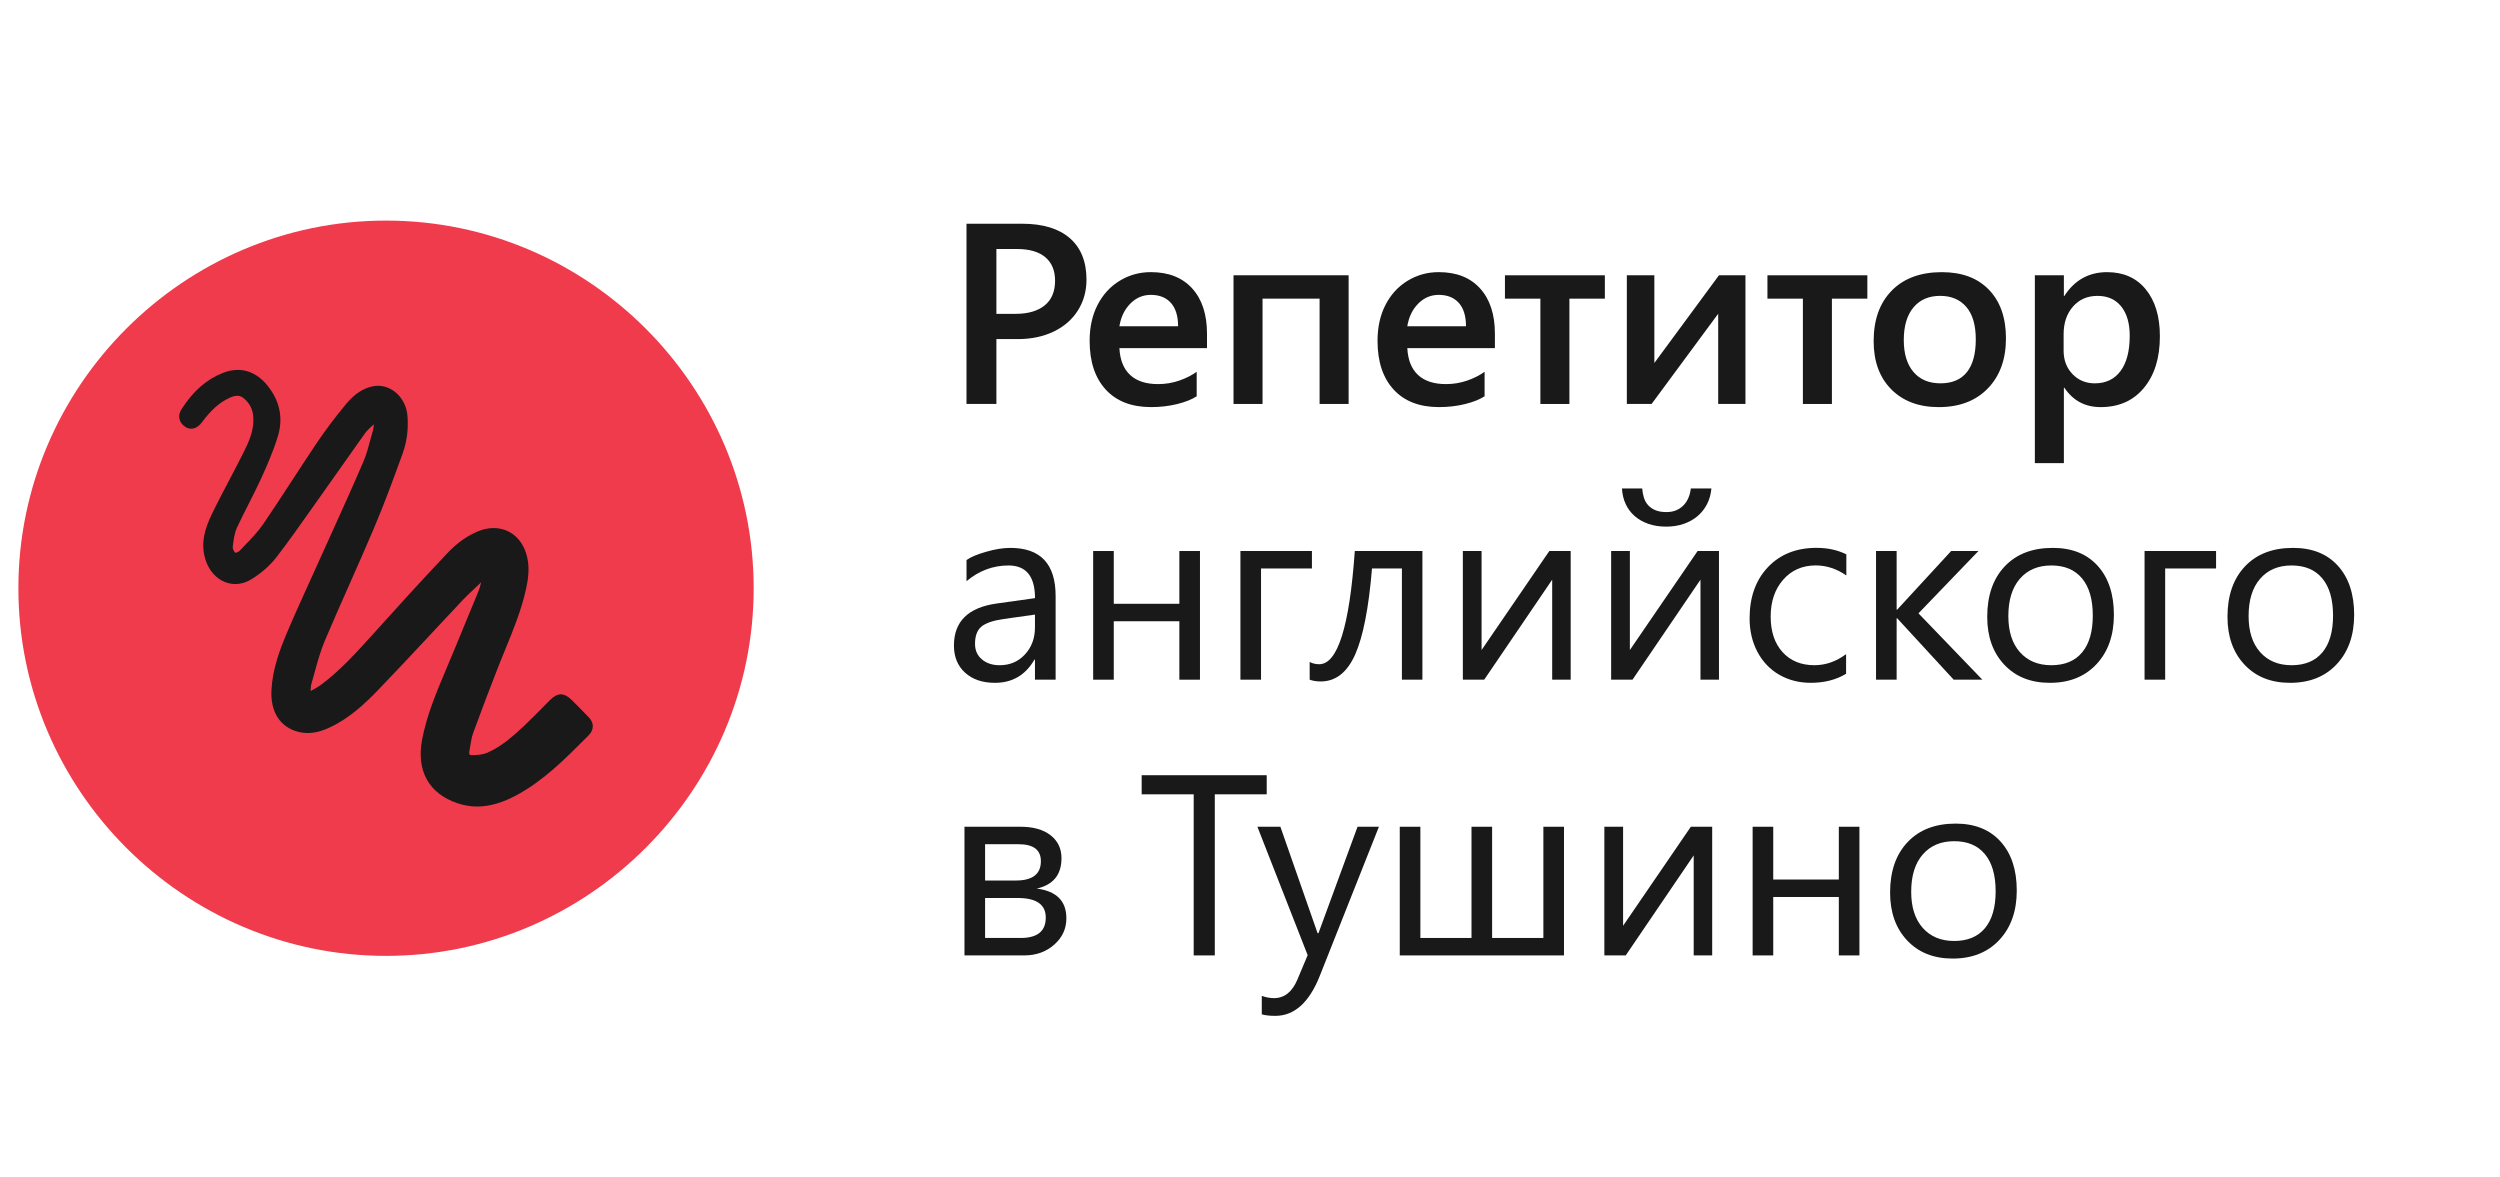
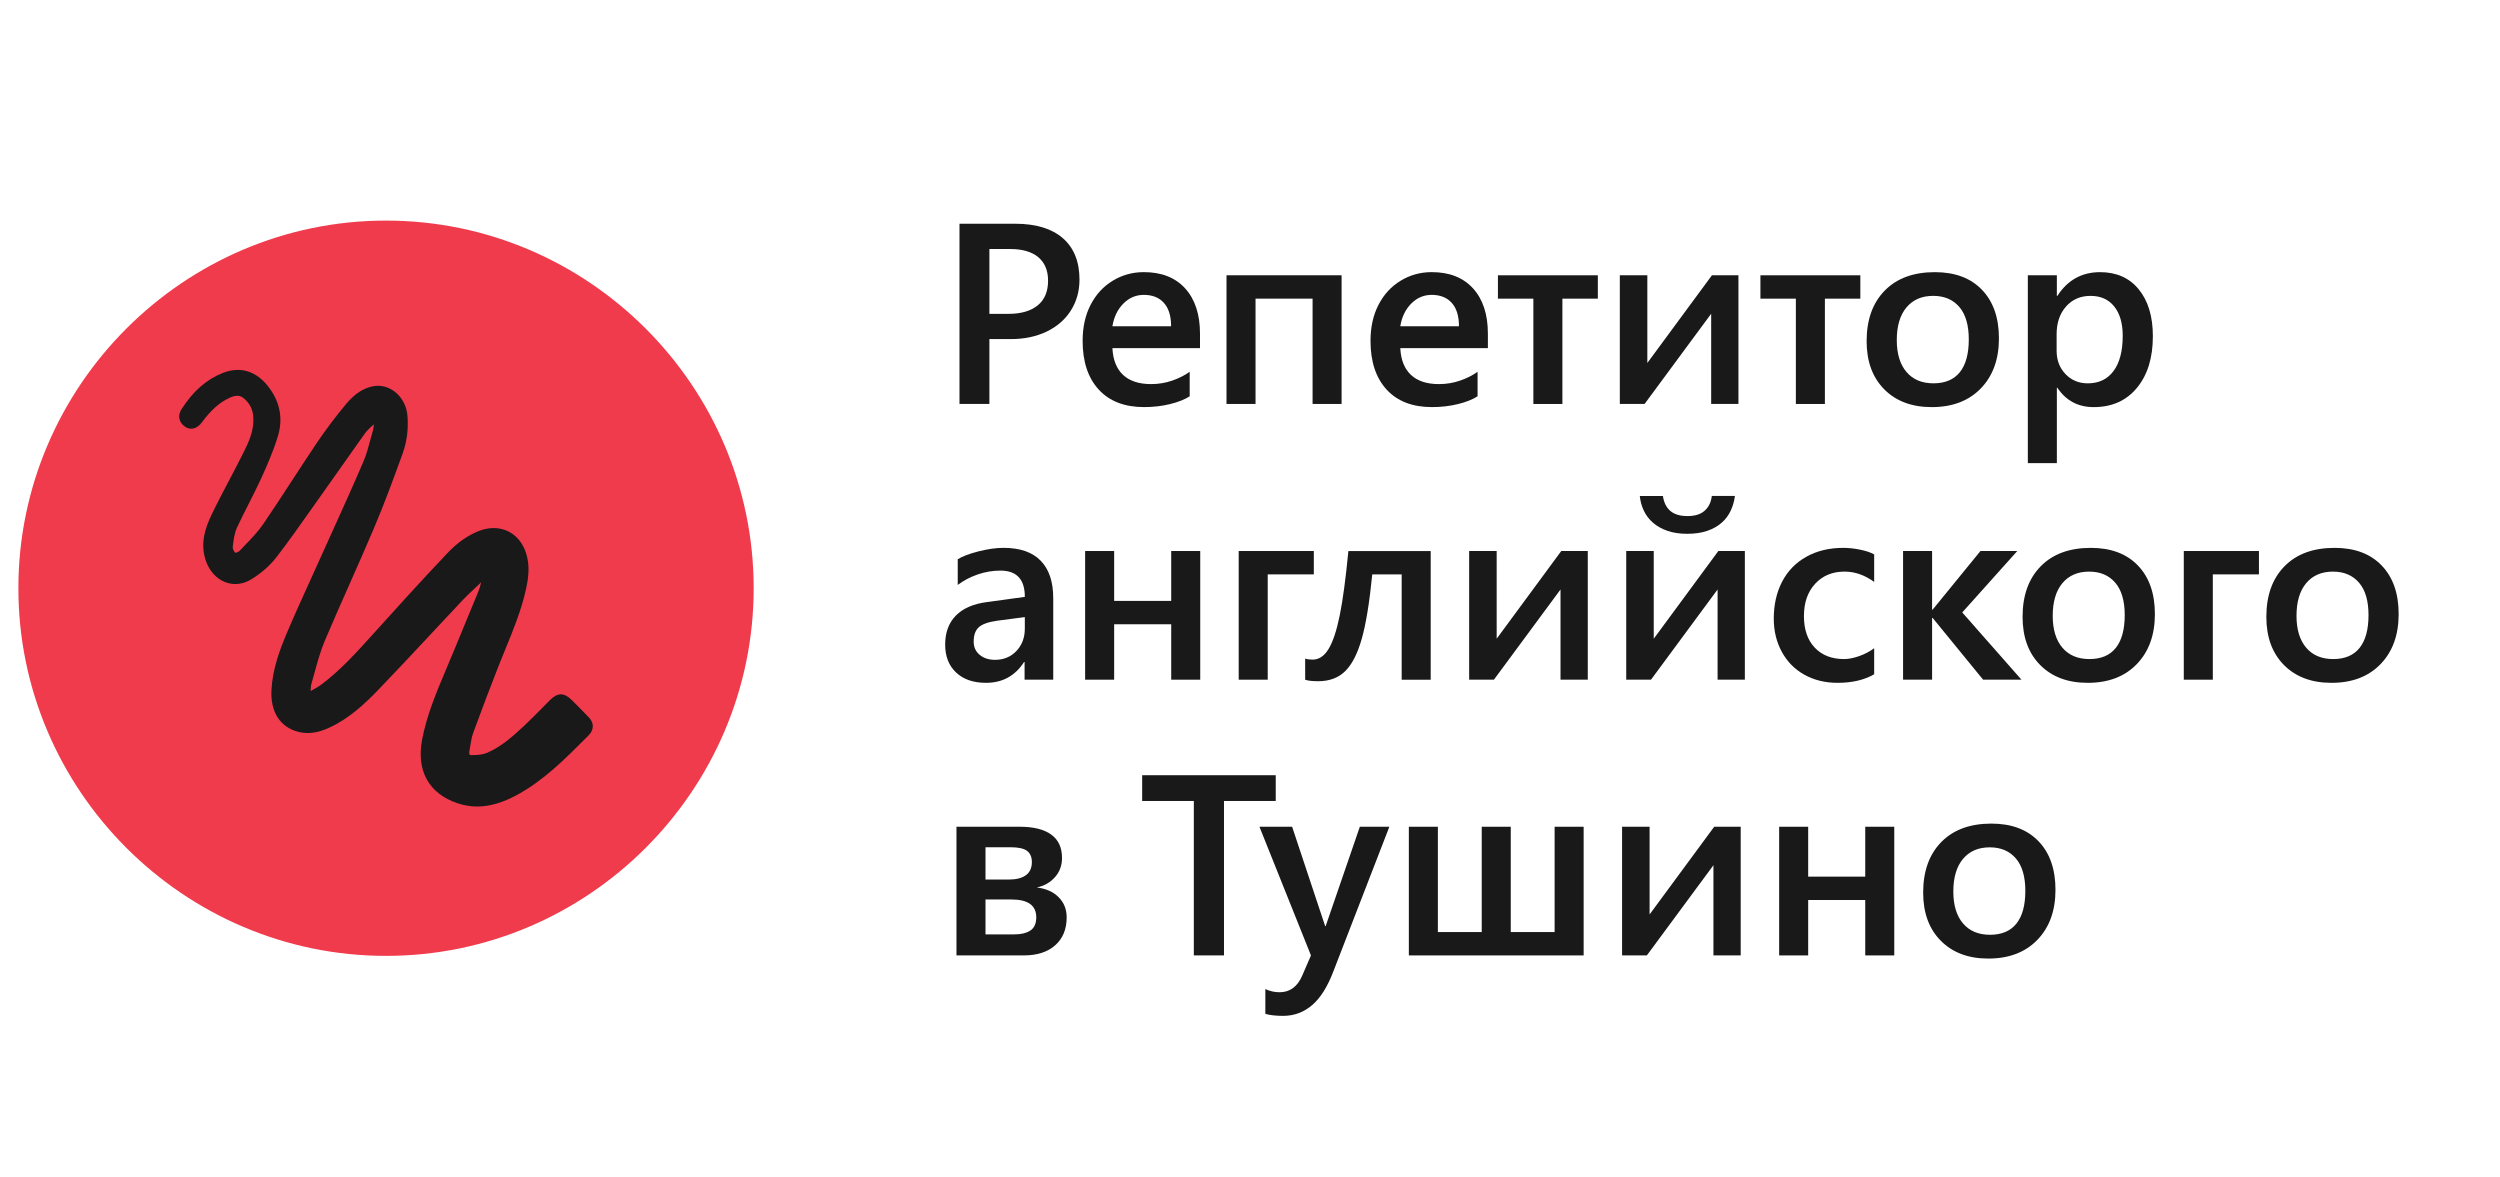
<svg xmlns="http://www.w3.org/2000/svg" version="1.1" x="0px" y="0px" viewBox="0 0 136 64" enable-background="new 0 0 136 64">
  <rect fill="none" width="136" height="64" />
  <path fill="#F03B4C" d="M21,12C10,12,1,21,1,32s9,20,20,20s20-9,20-20S32,12,21,12z" />
  <path fill="#191919" d="M25.958,43.875c-0.365,0-0.721-0.06-1.075-0.179c-1.555-0.531-2.237-1.758-1.922-3.455c0.251-1.326,0.778-2.574,1.287-3.782l0.018-0.042c0.353-0.833,0.703-1.684,1.041-2.506c0.242-0.589,0.484-1.178,0.729-1.765c0.044-0.107,0.074-0.221,0.105-0.343c0.011-0.042,0.021-0.083,0.033-0.125h0c-0.112,0.108-0.225,0.214-0.339,0.321c-0.222,0.208-0.452,0.424-0.667,0.649c-0.577,0.612-1.152,1.227-1.726,1.843c-0.944,1.012-1.92,2.059-2.898,3.072c-0.689,0.713-1.534,1.508-2.589,2.001c-0.629,0.306-1.198,0.386-1.738,0.246c-0.985-0.259-1.513-1.088-1.449-2.275c0.054-1.105,0.429-2.131,0.827-3.076c0.411-0.97,0.853-1.943,1.281-2.884c0.202-0.445,0.405-0.89,0.604-1.336c0.202-0.448,0.405-0.896,0.608-1.344c0.559-1.234,1.138-2.51,1.677-3.774c0.168-0.386,0.279-0.807,0.387-1.214c0.049-0.183,0.097-0.366,0.15-0.546c0.022-0.073,0.024-0.157,0.027-0.246c0-0.011,0.001-0.023,0.001-0.034c-0.038,0.037-0.076,0.074-0.115,0.111c-0.131,0.125-0.267,0.254-0.371,0.396c-0.775,1.089-1.543,2.179-2.311,3.269c-0.219,0.308-0.437,0.616-0.654,0.924c-0.595,0.844-1.209,1.716-1.852,2.546c-0.352,0.45-0.819,0.858-1.348,1.182c-0.455,0.284-0.962,0.341-1.428,0.16c-0.507-0.197-0.902-0.654-1.083-1.253c-0.276-0.916,0.015-1.729,0.336-2.403c0.307-0.639,0.643-1.277,0.968-1.895c0.267-0.508,0.544-1.032,0.803-1.556c0.28-0.565,0.55-1.174,0.506-1.869c-0.025-0.428-0.208-0.78-0.544-1.047c-0.204-0.157-0.438-0.154-0.779,0.01c-0.529,0.248-0.984,0.656-1.479,1.324c-0.242,0.327-0.573,0.429-0.864,0.264c-0.186-0.111-0.31-0.27-0.352-0.448c-0.04-0.17-0.004-0.351,0.104-0.521c0.629-0.992,1.37-1.643,2.264-1.99c1.044-0.409,1.994-0.038,2.672,1.043c0.47,0.754,0.573,1.571,0.306,2.43c-0.244,0.795-0.575,1.549-0.894,2.253c-0.216,0.47-0.453,0.938-0.683,1.392c-0.217,0.427-0.441,0.87-0.644,1.307c-0.141,0.315-0.185,0.682-0.227,1.036c-0.013,0.1,0.053,0.244,0.141,0.327c0.049-0.002,0.187-0.056,0.239-0.115c0.097-0.104,0.194-0.205,0.292-0.306c0.349-0.362,0.709-0.736,0.993-1.152c0.544-0.796,1.078-1.617,1.595-2.411c0.429-0.658,0.872-1.339,1.318-2.003c0.493-0.726,1.034-1.444,1.61-2.134c0.458-0.537,0.916-0.835,1.442-0.939c0.42-0.081,0.846,0.028,1.198,0.306c0.395,0.312,0.642,0.795,0.679,1.325c0.054,0.705-0.033,1.381-0.258,2.01c-0.487,1.341-0.991,2.727-1.563,4.07c-0.437,1.034-0.899,2.076-1.346,3.084c-0.445,1.004-0.906,2.043-1.341,3.072c-0.23,0.55-0.392,1.141-0.549,1.712c-0.056,0.205-0.112,0.409-0.171,0.611c-0.028,0.09-0.032,0.199-0.038,0.337c-0.001,0.017-0.001,0.034-0.002,0.052c0.053-0.031,0.103-0.059,0.153-0.087c0.174-0.098,0.324-0.183,0.458-0.286c1.024-0.775,1.906-1.753,2.685-2.617c1.232-1.367,2.667-2.953,4.119-4.487c0.534-0.568,1.091-0.967,1.703-1.217c0.597-0.243,1.199-0.229,1.694,0.041c0.492,0.268,0.837,0.767,0.973,1.404c0.134,0.608,0.04,1.2-0.069,1.699c-0.248,1.14-0.695,2.228-1.127,3.28c-0.121,0.296-0.243,0.591-0.36,0.889c-0.461,1.176-0.918,2.38-1.395,3.679c-0.073,0.207-0.11,0.438-0.146,0.661c-0.019,0.116-0.037,0.231-0.06,0.345c-0.012,0.063-0.004,0.115,0.023,0.148c0.028,0.034,0.071,0.038,0.101,0.037c0.284-0.009,0.566-0.018,0.804-0.111c0.814-0.334,1.465-0.937,2.094-1.521c0.332-0.315,0.657-0.645,0.972-0.964c0.132-0.134,0.263-0.267,0.396-0.4c0.412-0.413,0.764-0.416,1.178-0.01c0.275,0.273,0.587,0.583,0.884,0.896c0.17,0.154,0.264,0.337,0.268,0.526c0.004,0.179-0.074,0.354-0.226,0.505l-0.172,0.172c-1.118,1.121-2.273,2.279-3.703,3.059C27.359,43.664,26.643,43.875,25.958,43.875z" />
-   <path fill="#191919" d="M59.105,15.214c0,0.62-0.155,1.177-0.465,1.671s-0.75,0.878-1.319,1.152s-1.222,0.41-1.955,0.41h-1.162v3.527h-1.627v-9.803h3.028c1.126,0,1.99,0.262,2.594,0.786C58.803,13.482,59.105,14.234,59.105,15.214z M57.396,15.269c0-0.551-0.177-0.977-0.529-1.275c-0.354-0.298-0.867-0.448-1.542-0.448h-1.121v3.527h1.046c0.675,0,1.201-0.153,1.579-0.458S57.396,15.861,57.396,15.269z" />
-   <path fill="#191919" d="M60.896,18.94c0.032,0.638,0.226,1.124,0.581,1.456s0.863,0.499,1.524,0.499c0.396,0,0.777-0.063,1.142-0.188s0.684-0.286,0.957-0.482v1.333c-0.265,0.173-0.62,0.314-1.066,0.424s-0.918,0.164-1.415,0.164c-1.062,0-1.885-0.318-2.468-0.954s-0.875-1.519-0.875-2.649c0-0.748,0.145-1.401,0.435-1.962c0.289-0.561,0.689-0.997,1.203-1.309c0.512-0.312,1.076-0.468,1.691-0.468c0.966,0,1.717,0.296,2.252,0.889c0.536,0.592,0.804,1.413,0.804,2.461v0.786H60.896z M64.088,17.75c0-0.556-0.13-0.98-0.39-1.271s-0.624-0.438-1.094-0.438c-0.429,0-0.8,0.158-1.114,0.475s-0.513,0.728-0.595,1.234H64.088z" />
-   <path fill="#191919" d="M71.786,21.975v-5.729h-3.104v5.729h-1.579v-7h6.262v7H71.786z" />
-   <path fill="#191919" d="M76.558,18.94c0.032,0.638,0.226,1.124,0.581,1.456s0.863,0.499,1.524,0.499c0.396,0,0.777-0.063,1.142-0.188s0.684-0.286,0.957-0.482v1.333c-0.265,0.173-0.62,0.314-1.066,0.424s-0.918,0.164-1.415,0.164c-1.062,0-1.885-0.318-2.468-0.954s-0.875-1.519-0.875-2.649c0-0.748,0.145-1.401,0.435-1.962c0.289-0.561,0.689-0.997,1.203-1.309c0.512-0.312,1.076-0.468,1.691-0.468c0.966,0,1.717,0.296,2.252,0.889c0.536,0.592,0.804,1.413,0.804,2.461v0.786H76.558z M79.75,17.75c0-0.556-0.13-0.98-0.39-1.271s-0.624-0.438-1.094-0.438c-0.429,0-0.8,0.158-1.114,0.475s-0.513,0.728-0.595,1.234H79.75z" />
-   <path fill="#191919" d="M85.376,16.247v5.729h-1.579v-5.729h-1.928v-1.271h5.435v1.271H85.376z" />
-   <path fill="#191919" d="M93.47,21.975v-4.908l-3.623,4.908H88.5v-7h1.497v4.771l3.514-4.771h1.442v7H93.47z" />
-   <path fill="#191919" d="M99.656,16.247v5.729h-1.579v-5.729h-1.928v-1.271h5.435v1.271H99.656z" />
-   <path fill="#191919" d="M109.124,18.407c0,1.135-0.328,2.042-0.984,2.721s-1.547,1.019-2.673,1.019c-1.08,0-1.94-0.322-2.581-0.967c-0.64-0.645-0.96-1.519-0.96-2.622c0-1.162,0.328-2.078,0.984-2.748s1.565-1.005,2.728-1.005c1.094,0,1.948,0.32,2.563,0.96S109.124,17.286,109.124,18.407z M107.483,18.461c0-0.775-0.172-1.363-0.516-1.764c-0.345-0.401-0.817-0.602-1.419-0.602c-0.62,0-1.105,0.209-1.456,0.629s-0.526,1.012-0.526,1.777c0,0.743,0.176,1.32,0.526,1.733s0.841,0.619,1.47,0.619c0.634,0,1.112-0.203,1.436-0.608S107.483,19.245,107.483,18.461z" />
-   <path fill="#191919" d="M117.498,18.291c0,1.176-0.289,2.112-0.868,2.81s-1.362,1.046-2.352,1.046c-0.848,0-1.506-0.351-1.976-1.053h-0.027v4.102h-1.579v-10.22h1.579v1.121h0.027c0.556-0.861,1.331-1.292,2.324-1.292c0.894,0,1.595,0.312,2.105,0.937S117.498,17.215,117.498,18.291z M115.857,18.263c0-0.674-0.154-1.204-0.461-1.589c-0.309-0.385-0.737-0.578-1.289-0.578s-0.997,0.194-1.336,0.581c-0.34,0.387-0.51,0.889-0.51,1.504v0.896c0,0.515,0.162,0.94,0.485,1.275s0.727,0.502,1.21,0.502c0.602,0,1.068-0.223,1.401-0.67S115.857,19.097,115.857,18.263z" />
-   <path fill="#191919" d="M57.423,36.975h-1.121v-1.094h-0.027c-0.487,0.844-1.205,1.265-2.153,1.265c-0.675,0-1.215-0.184-1.62-0.55c-0.405-0.367-0.608-0.86-0.608-1.48c0-1.303,0.771-2.064,2.311-2.283l2.099-0.294c0-1.185-0.48-1.777-1.442-1.777c-0.843,0-1.604,0.285-2.283,0.854v-1.148c0.205-0.155,0.556-0.304,1.053-0.448s0.938-0.215,1.326-0.215c1.646,0,2.468,0.873,2.468,2.618V36.975z M56.302,33.434l-1.695,0.239c-0.579,0.082-0.984,0.22-1.217,0.414c-0.232,0.193-0.349,0.507-0.349,0.939c0,0.352,0.125,0.633,0.376,0.845s0.572,0.317,0.964,0.317c0.556,0,1.015-0.195,1.378-0.588c0.361-0.392,0.543-0.882,0.543-1.47V33.434z" />
-   <path fill="#191919" d="M65.278,36.975h-1.121v-3.179h-3.568v3.179h-1.121v-7h1.121v2.871h3.568v-2.871h1.121V36.975z" />
-   <path fill="#191919" d="M71.369,30.925H68.6v6.049h-1.121v-7h3.89V30.925z" />
-   <path fill="#191919" d="M77.378,36.975h-1.114v-6.049h-1.627c-0.178,2.151-0.484,3.712-0.919,4.686c-0.436,0.973-1.059,1.459-1.87,1.459c-0.224,0-0.424-0.031-0.602-0.096v-0.964c0.155,0.082,0.328,0.123,0.52,0.123c1.003,0,1.647-2.053,1.935-6.159h3.678V36.975z" />
-   <path fill="#191919" d="M85.444,36.975h-1.005v-5.441l-3.698,5.441h-1.162v-7h1.019v5.386l3.685-5.386h1.162V36.975z" />
-   <path fill="#191919" d="M93.511,36.975h-1.005v-5.441l-3.698,5.441h-1.162v-7h1.019v5.386l3.685-5.386h1.162V36.975z M93.101,26.571c-0.027,0.31-0.106,0.592-0.235,0.848c-0.131,0.255-0.303,0.474-0.517,0.656s-0.466,0.324-0.755,0.424c-0.29,0.1-0.607,0.15-0.954,0.15c-0.351,0-0.67-0.049-0.957-0.147s-0.535-0.237-0.745-0.417s-0.375-0.397-0.496-0.653c-0.12-0.255-0.189-0.542-0.208-0.861h1.101c0.014,0.178,0.045,0.344,0.092,0.499c0.049,0.155,0.123,0.291,0.227,0.407c0.102,0.116,0.234,0.208,0.396,0.277c0.161,0.068,0.363,0.103,0.604,0.103c0.21,0,0.394-0.035,0.55-0.106c0.158-0.071,0.291-0.165,0.4-0.284s0.195-0.255,0.256-0.41c0.063-0.155,0.102-0.317,0.12-0.485H93.101z" />
-   <path fill="#191919" d="M100.429,36.653c-0.542,0.328-1.183,0.492-1.921,0.492c-0.638,0-1.211-0.146-1.719-0.44c-0.509-0.294-0.904-0.71-1.187-1.248c-0.282-0.537-0.424-1.142-0.424-1.812c0-1.157,0.331-2.087,0.995-2.789c0.662-0.702,1.546-1.053,2.648-1.053c0.61,0,1.15,0.119,1.62,0.355v1.148c-0.524-0.365-1.08-0.547-1.668-0.547c-0.725,0-1.313,0.259-1.767,0.776c-0.454,0.517-0.681,1.186-0.681,2.006c0,0.816,0.216,1.461,0.646,1.935c0.432,0.475,1.009,0.711,1.733,0.711c0.61,0,1.185-0.2,1.723-0.602V36.653z" />
-   <path fill="#191919" d="M107.839,36.975h-1.559l-3.076-3.343h-0.027v3.343h-1.121v-7h1.121v3.192h0.027l2.939-3.192h1.483l-3.261,3.39L107.839,36.975z" />
-   <path fill="#191919" d="M114.996,33.447c0,1.112-0.315,2.007-0.946,2.684c-0.632,0.677-1.479,1.015-2.54,1.015c-1.034,0-1.86-0.329-2.478-0.987c-0.618-0.659-0.927-1.525-0.927-2.602c0-1.157,0.316-2.072,0.95-2.744s1.506-1.008,2.618-1.008c1.039,0,1.853,0.325,2.44,0.974S114.996,32.317,114.996,33.447z M113.848,33.488c0-0.879-0.194-1.554-0.585-2.023c-0.389-0.469-0.946-0.704-1.671-0.704c-0.72,0-1.29,0.24-1.709,0.721s-0.629,1.159-0.629,2.033c0,0.839,0.211,1.494,0.632,1.966c0.422,0.472,0.99,0.707,1.706,0.707c0.729,0,1.287-0.232,1.675-0.697S113.848,34.359,113.848,33.488z" />
-   <path fill="#191919" d="M120.554,30.925h-2.769v6.049h-1.121v-7h3.89V30.925z" />
-   <path fill="#191919" d="M128.066,33.447c0,1.112-0.315,2.007-0.946,2.684c-0.632,0.677-1.479,1.015-2.54,1.015c-1.034,0-1.86-0.329-2.478-0.987c-0.618-0.659-0.927-1.525-0.927-2.602c0-1.157,0.316-2.072,0.95-2.744s1.506-1.008,2.618-1.008c1.039,0,1.853,0.325,2.44,0.974S128.066,32.317,128.066,33.447z M126.918,33.488c0-0.879-0.194-1.554-0.585-2.023c-0.389-0.469-0.946-0.704-1.671-0.704c-0.72,0-1.29,0.24-1.709,0.721s-0.629,1.159-0.629,2.033c0,0.839,0.211,1.494,0.632,1.966c0.422,0.472,0.99,0.707,1.706,0.707c0.729,0,1.287-0.232,1.675-0.697S126.918,34.359,126.918,33.488z" />
-   <path fill="#191919" d="M58.011,49.958c0,0.565-0.221,1.042-0.663,1.433c-0.442,0.389-0.986,0.584-1.634,0.584h-3.247v-7h3.049c0.692,0,1.237,0.154,1.634,0.461c0.396,0.309,0.595,0.724,0.595,1.248c0,0.902-0.449,1.454-1.347,1.654C57.473,48.475,58.011,49.015,58.011,49.958z M56.624,46.848c0-0.615-0.405-0.923-1.217-0.923h-1.818V47.9h1.675C56.17,47.9,56.624,47.55,56.624,46.848z M56.89,49.917c0-0.711-0.508-1.066-1.524-1.066h-1.777v2.174h1.941C56.437,51.024,56.89,50.655,56.89,49.917z" />
-   <path fill="#191919" d="M68.908,43.211h-2.823v8.764h-1.148v-8.764h-2.83v-1.039h6.802V43.211z" />
-   <path fill="#191919" d="M75.013,44.975l-3.22,8.121c-0.574,1.444-1.381,2.167-2.42,2.167c-0.292,0-0.536-0.027-0.732-0.082v-1.005c0.237,0.082,0.457,0.123,0.657,0.123c0.569,0,0.996-0.335,1.278-1.005l0.561-1.333l-2.735-6.986h1.251l2.023,5.79h0.048l2.126-5.79H75.013z" />
-   <path fill="#191919" d="M85.082,51.975h-8.935v-7h1.121v6.05h2.782v-6.05h1.121v6.05h2.789v-6.05h1.121V51.975z" />
-   <path fill="#191919" d="M93.142,51.975h-1.005v-5.441l-3.698,5.441h-1.162v-7h1.019v5.387l3.685-5.387h1.162V51.975z" />
-   <path fill="#191919" d="M101.153,51.975h-1.121v-3.179h-3.568v3.179h-1.121v-7h1.121v2.871h3.568v-2.871h1.121V51.975z" />
-   <path fill="#191919" d="M109.712,48.447c0,1.112-0.315,2.006-0.946,2.684c-0.632,0.676-1.479,1.015-2.54,1.015c-1.034,0-1.86-0.329-2.478-0.987c-0.618-0.659-0.927-1.526-0.927-2.602c0-1.157,0.316-2.072,0.95-2.744c0.634-0.673,1.506-1.009,2.618-1.009c1.039,0,1.853,0.325,2.44,0.974C109.418,46.428,109.712,47.317,109.712,48.447z M108.563,48.488c0-0.88-0.194-1.554-0.585-2.023c-0.389-0.47-0.946-0.704-1.671-0.704c-0.72,0-1.29,0.24-1.709,0.722c-0.419,0.48-0.629,1.158-0.629,2.033c0,0.839,0.211,1.494,0.632,1.965c0.422,0.473,0.99,0.708,1.706,0.708c0.729,0,1.287-0.232,1.675-0.697S108.563,49.358,108.563,48.488z" />
+   <path fill="#191919" d="M58.724,15.214c0,0.62-0.155,1.177-0.465,1.671s-0.75,0.878-1.319,1.152s-1.222,0.41-1.955,0.41h-1.162v3.527h-1.627v-9.803h3.028c1.126,0,1.99,0.262,2.594,0.786C58.422,13.482,58.724,14.234,58.724,15.214z M57.015,15.269c0-0.551-0.177-0.977-0.529-1.275c-0.354-0.298-0.867-0.448-1.542-0.448h-1.121v3.527h1.046c0.675,0,1.201-0.153,1.579-0.458S57.015,15.861,57.015,15.269z" />
+   <path fill="#191919" d="M60.515,18.94c0.032,0.638,0.226,1.124,0.581,1.456s0.863,0.499,1.524,0.499c0.396,0,0.777-0.063,1.142-0.188s0.684-0.286,0.957-0.482v1.333c-0.265,0.173-0.62,0.314-1.066,0.424s-0.918,0.164-1.415,0.164c-1.062,0-1.885-0.318-2.468-0.954s-0.875-1.519-0.875-2.649c0-0.748,0.145-1.401,0.435-1.962c0.289-0.561,0.689-0.997,1.203-1.309c0.512-0.312,1.076-0.468,1.691-0.468c0.966,0,1.717,0.296,2.252,0.889c0.536,0.592,0.804,1.413,0.804,2.461v0.786H60.515z M63.708,17.75c0-0.556-0.13-0.98-0.39-1.271s-0.624-0.438-1.094-0.438c-0.429,0-0.8,0.158-1.114,0.475s-0.513,0.728-0.595,1.234H63.708z" />
+   <path fill="#191919" d="M71.404,21.975v-5.729h-3.103v5.729h-1.579v-7h6.261v7H71.404z" />
+   <path fill="#191919" d="M76.176,18.94c0.032,0.638,0.226,1.124,0.581,1.456s0.863,0.499,1.524,0.499c0.396,0,0.777-0.063,1.142-0.188s0.684-0.286,0.957-0.482v1.333c-0.265,0.173-0.62,0.314-1.066,0.424s-0.918,0.164-1.415,0.164c-1.062,0-1.885-0.318-2.468-0.954s-0.875-1.519-0.875-2.649c0-0.748,0.145-1.401,0.435-1.962c0.289-0.561,0.689-0.997,1.203-1.309c0.512-0.312,1.076-0.468,1.691-0.468c0.966,0,1.717,0.296,2.252,0.889c0.536,0.592,0.804,1.413,0.804,2.461v0.786H76.176z M79.368,17.75c0-0.556-0.13-0.98-0.39-1.271s-0.624-0.438-1.094-0.438c-0.429,0-0.8,0.158-1.114,0.475s-0.513,0.728-0.595,1.234H79.368z" />
+   <path fill="#191919" d="M84.994,16.247v5.729h-1.579v-5.729h-1.928v-1.271h5.435v1.271H84.994z" />
+   <path fill="#191919" d="M93.088,21.975v-4.908l-3.623,4.908h-1.347v-7h1.497v4.771l3.514-4.771h1.442v7H93.088z" />
+   <path fill="#191919" d="M99.274,16.247v5.729h-1.579v-5.729h-1.928v-1.271h5.435v1.271H99.274z" />
+   <path fill="#191919" d="M108.742,18.407c0,1.135-0.328,2.042-0.984,2.721s-1.547,1.019-2.673,1.019c-1.08,0-1.94-0.322-2.581-0.967c-0.64-0.645-0.96-1.519-0.96-2.622c0-1.162,0.328-2.078,0.984-2.748s1.565-1.005,2.728-1.005c1.094,0,1.948,0.32,2.563,0.96S108.742,17.286,108.742,18.407z M107.102,18.461c0-0.775-0.172-1.363-0.516-1.764c-0.345-0.401-0.817-0.602-1.419-0.602c-0.62,0-1.105,0.209-1.456,0.629s-0.526,1.012-0.526,1.777c0,0.743,0.176,1.32,0.526,1.733s0.841,0.619,1.47,0.619c0.634,0,1.112-0.203,1.436-0.608S107.102,19.245,107.102,18.461z" />
+   <path fill="#191919" d="M117.116,18.291c0,1.176-0.289,2.112-0.868,2.81s-1.362,1.046-2.352,1.046c-0.848,0-1.506-0.351-1.976-1.053h-0.027v4.102h-1.579v-10.22h1.579v1.121h0.027c0.556-0.861,1.331-1.292,2.324-1.292c0.894,0,1.595,0.312,2.105,0.937S117.116,17.215,117.116,18.291z M115.476,18.263c0-0.674-0.154-1.204-0.461-1.589c-0.309-0.385-0.737-0.578-1.289-0.578s-0.997,0.194-1.336,0.581c-0.34,0.387-0.51,0.889-0.51,1.504v0.896c0,0.515,0.162,0.94,0.485,1.275s0.727,0.502,1.21,0.502c0.602,0,1.068-0.223,1.401-0.67S115.476,19.097,115.476,18.263z" />
+   <path fill="#191919" d="M55.737,36.975v-0.964h-0.027c-0.487,0.757-1.178,1.135-2.071,1.135c-0.688,0-1.23-0.187-1.627-0.561c-0.396-0.373-0.595-0.879-0.595-1.518c0-0.656,0.193-1.183,0.581-1.579s0.957-0.642,1.709-0.738l2.044-0.28c0-0.953-0.442-1.429-1.326-1.429c-0.429,0-0.845,0.071-1.247,0.212c-0.404,0.141-0.763,0.331-1.077,0.567v-1.395c0.251-0.16,0.628-0.303,1.132-0.431c0.503-0.127,0.955-0.191,1.356-0.191c0.897,0,1.573,0.233,2.026,0.701c0.454,0.467,0.681,1.145,0.681,2.034v4.436H55.737z M52.968,34.903c0,0.301,0.109,0.541,0.328,0.722c0.219,0.18,0.497,0.27,0.834,0.27c0.47,0,0.856-0.16,1.162-0.481s0.458-0.726,0.458-1.214V33.57l-1.511,0.198c-0.479,0.068-0.811,0.188-0.994,0.355C53.06,34.293,52.968,34.553,52.968,34.903z" />
+   <path fill="#191919" d="M63.714,36.975V33.96h-3.104v3.015h-1.579v-7h1.579v2.714h3.104v-2.714h1.579v7H63.714z" />
+   <path fill="#191919" d="M68.964,31.247v5.728h-1.579v-7h4.087v1.271H68.964z" />
+   <path fill="#191919" d="M76.251,36.975v-5.728h-1.6c-0.15,1.522-0.341,2.689-0.57,3.5c-0.23,0.812-0.531,1.399-0.902,1.764c-0.372,0.365-0.86,0.547-1.467,0.547c-0.328,0-0.565-0.027-0.711-0.082v-1.148c0.109,0.037,0.244,0.055,0.403,0.055c0.347,0,0.637-0.193,0.872-0.581c0.234-0.387,0.436-0.993,0.604-1.818c0.169-0.824,0.326-1.993,0.472-3.506h4.478v7H76.251z" />
+   <path fill="#191919" d="M84.892,36.975v-4.908l-3.623,4.908h-1.347v-7h1.497v4.771l3.514-4.771h1.442v7H84.892z" />
+   <path fill="#191919" d="M93.437,36.975v-4.908l-3.623,4.908h-1.347v-7h1.497v4.771l3.514-4.771h1.442v7H93.437z M94.38,26.981c-0.036,0.283-0.113,0.549-0.229,0.8c-0.117,0.25-0.281,0.469-0.492,0.656c-0.213,0.187-0.474,0.334-0.783,0.441s-0.675,0.161-1.094,0.161c-0.405,0-0.764-0.054-1.073-0.161s-0.572-0.254-0.786-0.441s-0.381-0.406-0.499-0.656s-0.191-0.517-0.219-0.8h1.258c0.05,0.355,0.185,0.626,0.403,0.813s0.528,0.28,0.93,0.28h0.014c0.396,0,0.704-0.097,0.923-0.291s0.349-0.461,0.39-0.803H94.38z" />
+   <path fill="#191919" d="M101.954,36.681c-0.538,0.311-1.201,0.465-1.989,0.465c-0.675,0-1.274-0.146-1.802-0.438c-0.525-0.291-0.936-0.706-1.23-1.244c-0.293-0.537-0.44-1.139-0.44-1.805c0-0.761,0.151-1.433,0.454-2.016c0.304-0.583,0.743-1.036,1.32-1.357c0.576-0.321,1.245-0.482,2.006-0.482c0.296,0,0.604,0.033,0.923,0.099s0.572,0.151,0.759,0.256v1.497c-0.515-0.374-1.053-0.561-1.613-0.561c-0.656,0-1.188,0.22-1.596,0.66c-0.408,0.44-0.612,1.026-0.612,1.76c0,0.729,0.196,1.302,0.588,1.716c0.392,0.415,0.923,0.622,1.593,0.622c0.241,0,0.513-0.052,0.813-0.157c0.301-0.104,0.576-0.248,0.827-0.431V36.681z" />
+   <path fill="#191919" d="M107.881,36.975l-2.748-3.363h-0.027v3.363h-1.579v-7h1.579v3.192h0.027l2.604-3.192h2.003l-2.994,3.342l3.22,3.657H107.881z" />
+   <path fill="#191919" d="M117.226,33.406c0,1.135-0.328,2.042-0.984,2.721c-0.656,0.68-1.547,1.019-2.673,1.019c-1.08,0-1.94-0.322-2.581-0.967c-0.64-0.646-0.96-1.519-0.96-2.622c0-1.162,0.328-2.078,0.984-2.748s1.565-1.005,2.728-1.005c1.094,0,1.948,0.32,2.563,0.96S117.226,32.286,117.226,33.406z M115.585,33.461c0-0.774-0.172-1.362-0.516-1.763c-0.345-0.401-0.817-0.602-1.419-0.602c-0.62,0-1.105,0.209-1.456,0.629s-0.526,1.012-0.526,1.777c0,0.743,0.176,1.32,0.526,1.733c0.351,0.412,0.841,0.618,1.47,0.618c0.634,0,1.112-0.202,1.436-0.608C115.423,34.84,115.585,34.245,115.585,33.461z" />
+   <path fill="#191919" d="M120.377,31.247v5.728h-1.579v-7h4.088v1.271H120.377z" />
+   <path fill="#191919" d="M130.487,33.406c0,1.135-0.328,2.042-0.984,2.721c-0.656,0.68-1.547,1.019-2.673,1.019c-1.08,0-1.94-0.322-2.581-0.967c-0.64-0.646-0.96-1.519-0.96-2.622c0-1.162,0.328-2.078,0.984-2.748s1.565-1.005,2.728-1.005c1.094,0,1.948,0.32,2.563,0.96S130.487,32.286,130.487,33.406z M128.847,33.461c0-0.774-0.172-1.362-0.516-1.763c-0.345-0.401-0.817-0.602-1.419-0.602c-0.62,0-1.105,0.209-1.456,0.629s-0.526,1.012-0.526,1.777c0,0.743,0.176,1.32,0.526,1.733c0.351,0.412,0.841,0.618,1.47,0.618c0.634,0,1.112-0.202,1.436-0.608C128.685,34.84,128.847,34.245,128.847,33.461z" />
+   <path fill="#191919" d="M58.027,49.903c0,0.643-0.207,1.148-0.622,1.518s-0.986,0.554-1.716,0.554h-3.657v-7h3.445c0.752,0,1.323,0.143,1.712,0.428c0.391,0.284,0.585,0.707,0.585,1.268c0,0.41-0.129,0.76-0.386,1.049c-0.258,0.29-0.587,0.476-0.988,0.558c0.501,0.06,0.897,0.235,1.189,0.53C57.881,49.1,58.027,49.466,58.027,49.903z M56.133,46.896c0-0.273-0.087-0.477-0.26-0.608s-0.474-0.198-0.902-0.198h-1.36v1.757h1.278c0.396,0,0.703-0.078,0.919-0.236C56.025,47.453,56.133,47.215,56.133,46.896z M56.373,49.903c0-0.647-0.449-0.971-1.347-0.971h-1.415v1.9h1.518c0.415,0,0.726-0.073,0.934-0.219C56.269,50.469,56.373,50.231,56.373,49.903z" />
+   <path fill="#191919" d="M66.585,43.573v8.401h-1.641v-8.401h-2.81v-1.401h7.266v1.401H66.585z" />
+   <path fill="#191919" d="M69.805,55.263c-0.392,0-0.716-0.036-0.97-0.109v-1.347c0.25,0.114,0.507,0.171,0.772,0.171c0.561,0,0.971-0.299,1.23-0.896l0.479-1.107l-2.802-7h1.777l1.798,5.407h0.027l1.859-5.407h1.606l-3.035,7.841c-0.319,0.848-0.706,1.468-1.162,1.859S70.401,55.263,69.805,55.263z" />
+   <path fill="#191919" d="M76.641,51.975v-7h1.579v5.729h2.386v-5.729h1.579v5.729h2.386v-5.729h1.579v7H76.641z" />
+   <path fill="#191919" d="M93.211,51.975v-4.908l-3.623,4.908h-1.347v-7h1.497v4.771l3.514-4.771h1.442v7H93.211z" />
+   <path fill="#191919" d="M101.469,51.975V48.96h-3.104v3.015h-1.579v-7h1.579v2.714h3.104v-2.714h1.579v7H101.469z" />
+   <path fill="#191919" d="M111.818,48.406c0,1.135-0.328,2.042-0.984,2.721s-1.547,1.019-2.673,1.019c-1.08,0-1.94-0.322-2.581-0.968c-0.64-0.645-0.96-1.519-0.96-2.621c0-1.162,0.328-2.078,0.984-2.748s1.565-1.005,2.728-1.005c1.094,0,1.948,0.32,2.563,0.96C111.511,46.404,111.818,47.285,111.818,48.406z M110.178,48.461c0-0.774-0.172-1.362-0.516-1.764c-0.345-0.401-0.817-0.602-1.419-0.602c-0.62,0-1.105,0.21-1.456,0.629s-0.526,1.012-0.526,1.777c0,0.743,0.176,1.32,0.526,1.732c0.351,0.413,0.841,0.619,1.47,0.619c0.634,0,1.112-0.203,1.436-0.608S110.178,49.245,110.178,48.461z" />
</svg>
